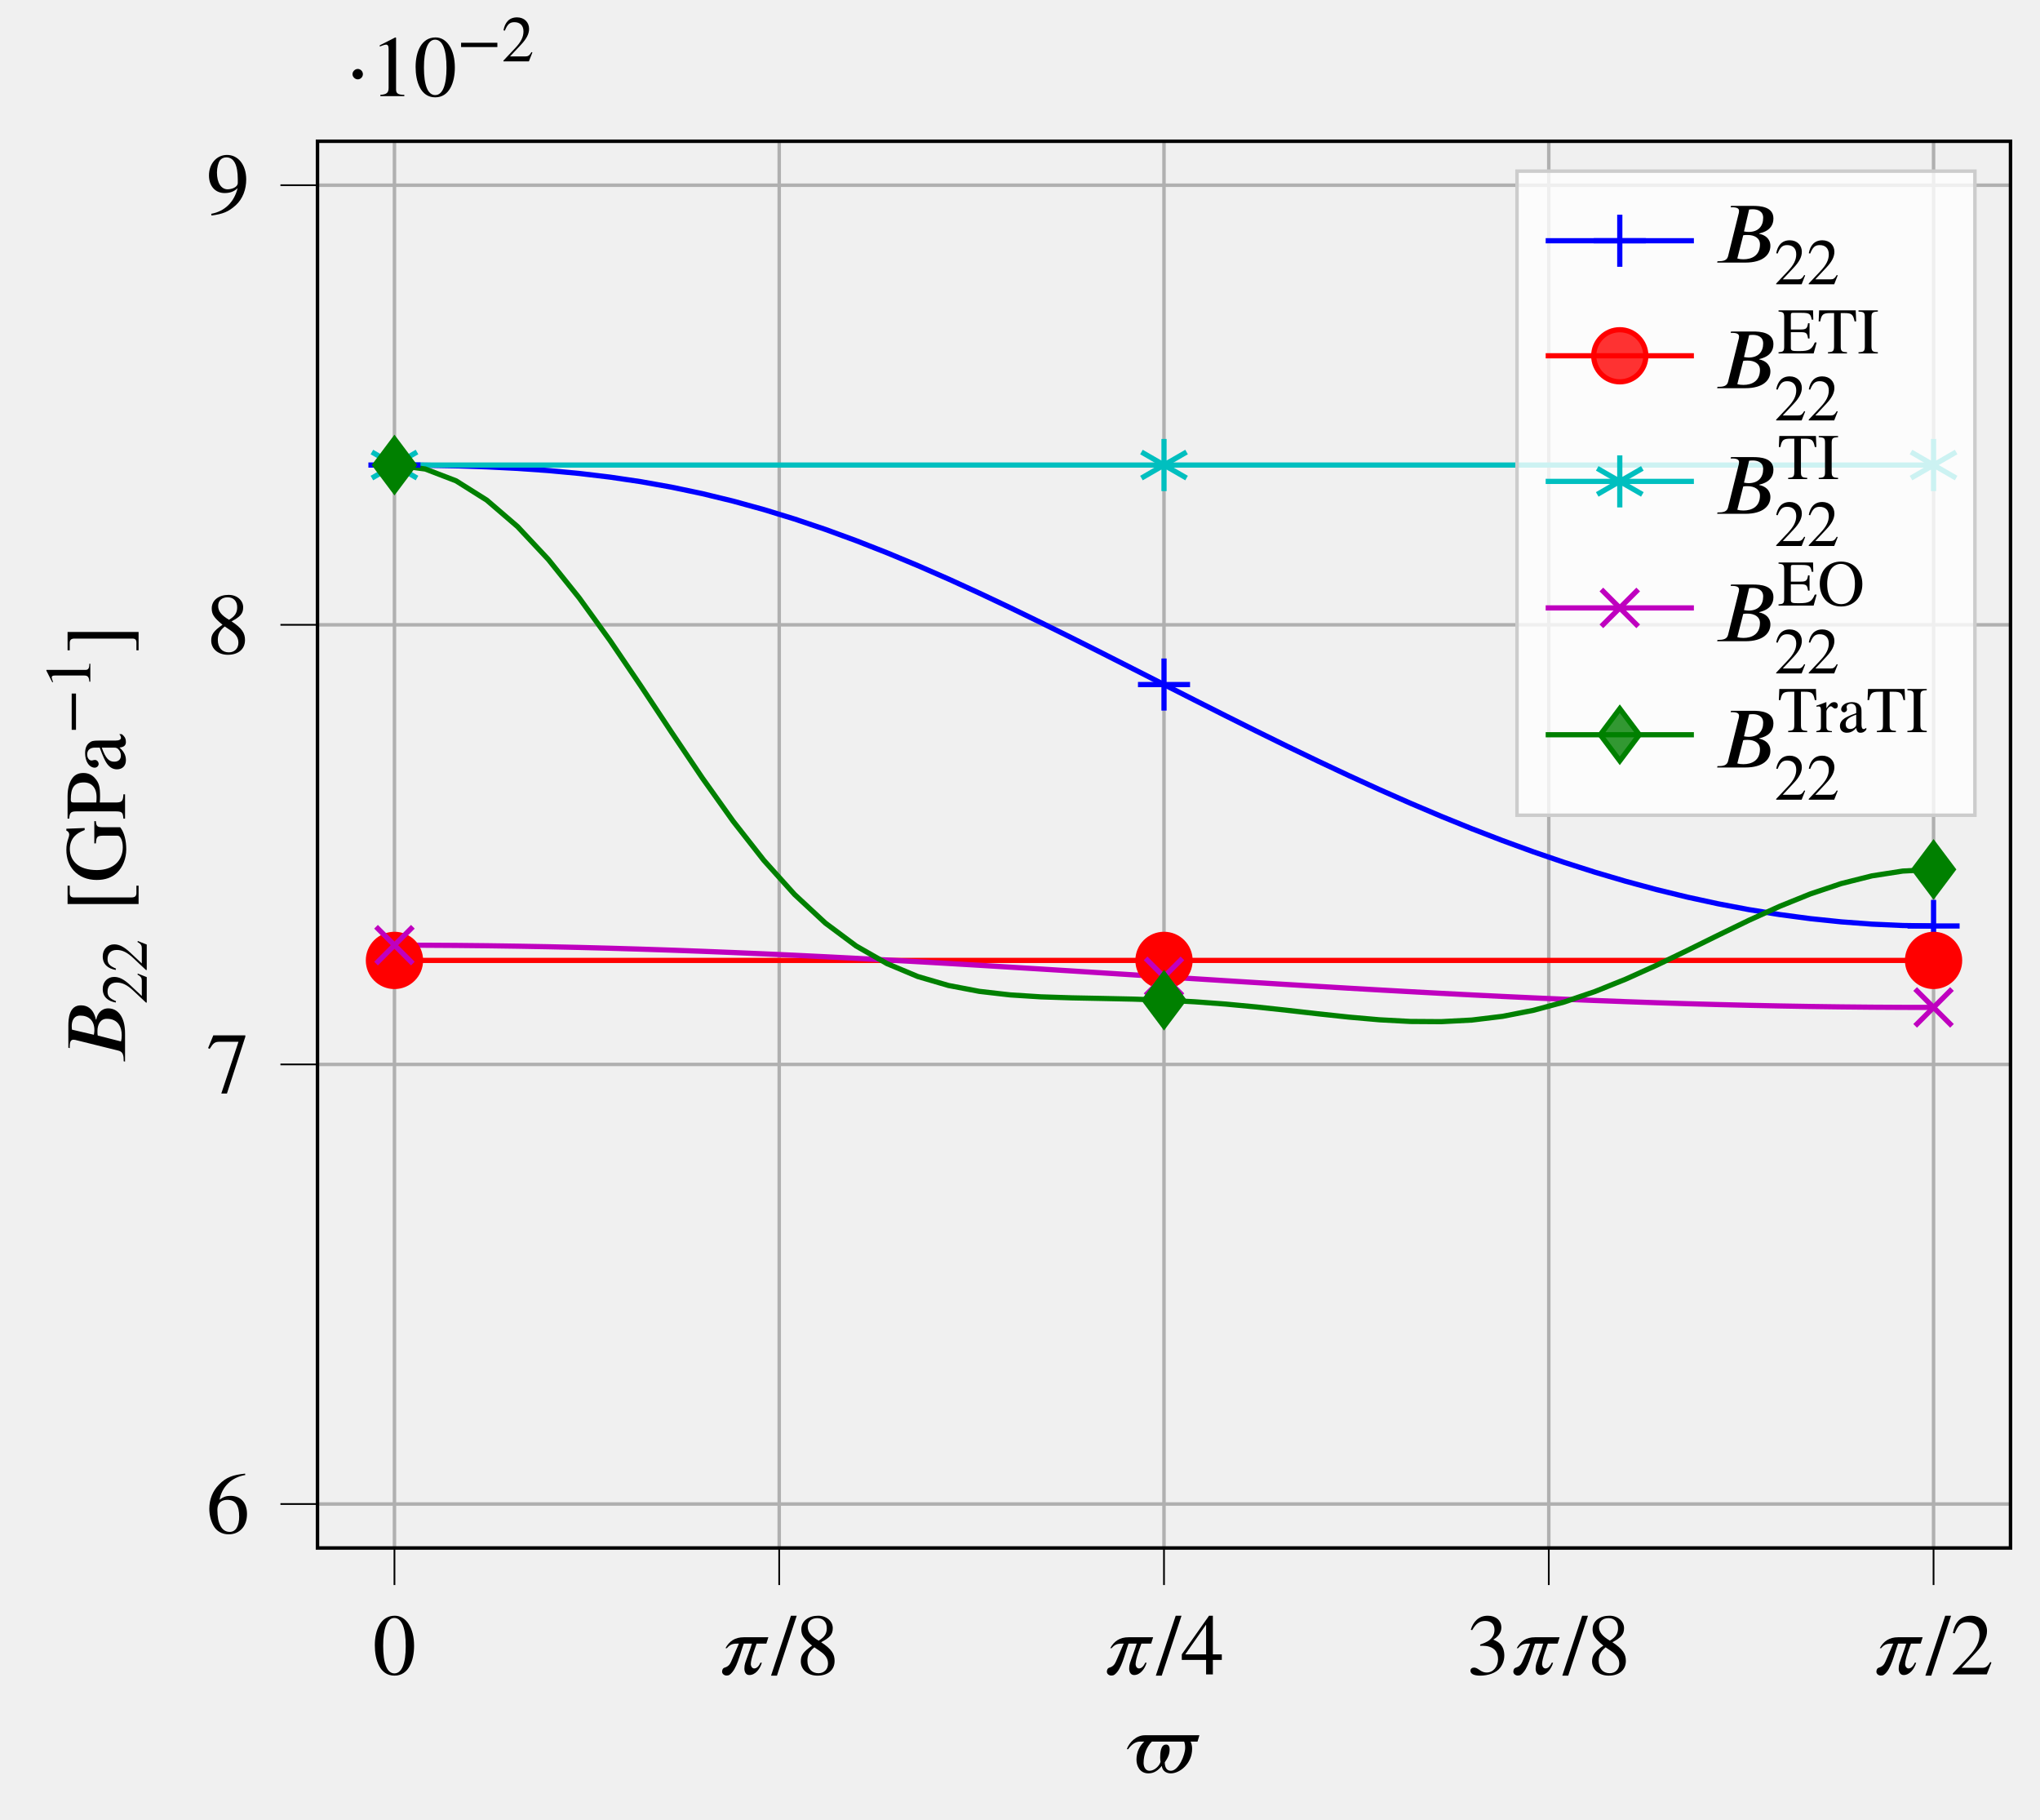
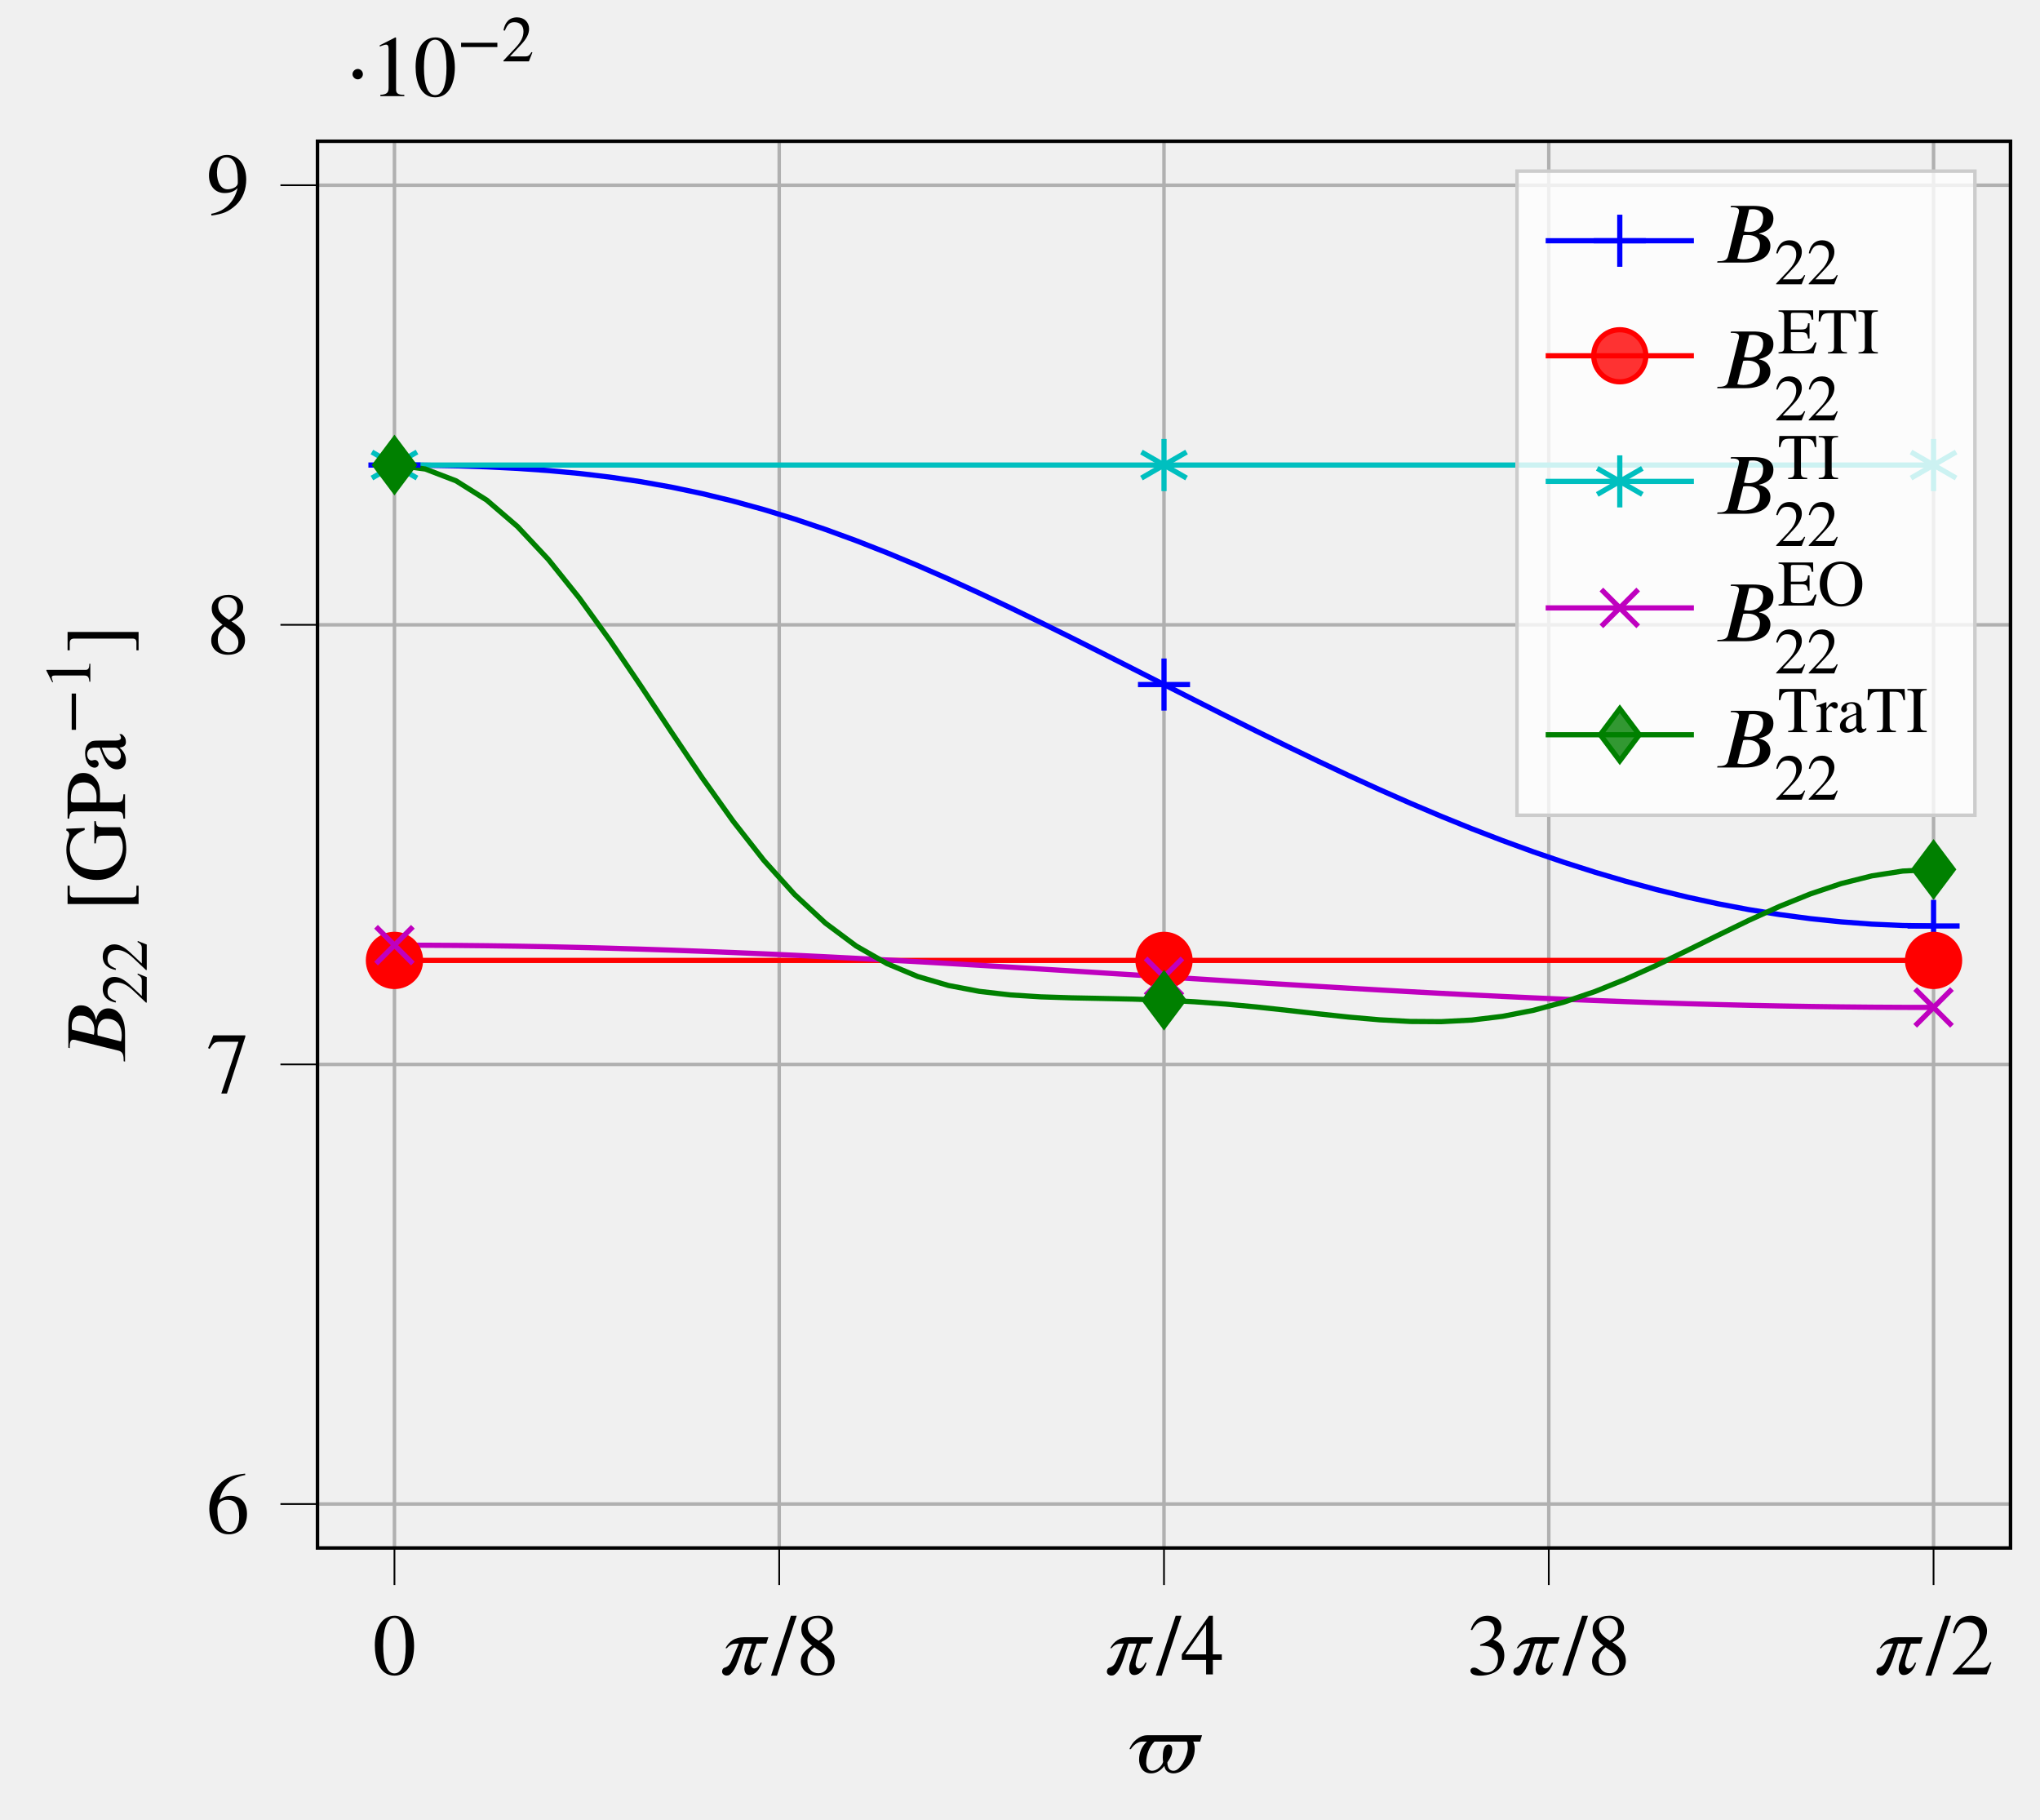
<svg xmlns="http://www.w3.org/2000/svg" xmlns:xlink="http://www.w3.org/1999/xlink" version="1.1" width="234.091" height="208.773" viewBox="0 0 234.091 208.773">
  <defs>
    <path id="font_1_49" d="M.38 .325C.38 .127 .335 .012 .25 .012 .164 .012 .12 .126 .12 .329 .12 .532 .165 .65 .248 .65 .336 .65 .38 .533 .38 .325M.476 .33C.476 .535 .385 .676 .254 .676 .093 .676 .024 .513 .024 .336 .024 .172 .079-.014 .25-.014 .413-.014 .476 .158 .476 .33Z" />
    <path id="font_1_3177" d="M.568 .428H.286C.182 .428 .118 .382 .074 .302H.09C.134 .355 .171 .355 .229 .355L.14 .149C.127 .12 .109 .091 .066 .079 .04 .072 .035 .046 .035 .031 .035 .007 .06-.013 .086-.013 .098-.013 .113-.011 .124-.002 .208 .061 .239 .233 .285 .355H.379C.354 .271 .324 .201 .301 .13 .295 .111 .292 .091 .292 .068 .292 .029 .309-.007 .349-.007 .419-.007 .472 .063 .493 .135H.477C.453 .081 .425 .069 .404 .069 .382 .069 .366 .094 .366 .117 .366 .184 .419 .312 .433 .355H.545L.568 .428Z" />
    <path id="font_1_48" d="M.287 .676H.22L-.009-.014H.059L.287 .676Z" />
    <path id="font_1_57" d="M.271 .272C.339 .226 .369 .186 .369 .124 .369 .059 .324 .014 .259 .014 .183 .014 .132 .066 .132 .158 .132 .223 .153 .264 .212 .312L.271 .272M.355 .533C.355 .471 .329 .429 .261 .389 .173 .441 .136 .487 .136 .549 .136 .611 .179 .648 .246 .648 .314 .648 .355 .602 .355 .533M.445 .155C.445 .235 .413 .289 .29 .371 .389 .424 .424 .458 .424 .533 .424 .611 .355 .676 .256 .676 .145 .676 .062 .616 .062 .52 .062 .455 .083 .417 .186 .332 .079 .257 .056 .218 .056 .149 .056 .055 .135-.014 .248-.014 .368-.014 .445 .052 .445 .155Z" />
    <path id="font_1_53" d="M.292 .231H.052L.292 .574V.231M.473 .167V.231H.37V.676H.326L.012 .231V.167H.292V0H.37V.167H.473Z" />
    <path id="font_1_52" d="M.061 .51C.102 .584 .148 .616 .21 .616 .276 .616 .318 .582 .318 .514 .318 .453 .286 .408 .237 .38 .217 .368 .191 .357 .153 .344V.33C.21 .33 .233 .327 .255 .32 .324 .3 .359 .251 .359 .175 .359 .09 .303 .022 .229 .022 .201 .022 .18 .027 .143 .053 .115 .073 .099 .079 .082 .079 .059 .079 .041 .064 .041 .043 .041 .007 .08-.014 .153-.014 .242-.014 .337 .015 .385 .079 .414 .117 .431 .166 .431 .219 .431 .271 .415 .317 .387 .348 .366 .37 .348 .382 .304 .401 .371 .441 .397 .491 .397 .539 .397 .621 .334 .676 .241 .676 .137 .676 .074 .609 .045 .514L.061 .51Z" />
    <path id="font_1_51" d="M.474 .137 .46 .143C.427 .087 .406 .076 .364 .076H.13L.295 .252C.384 .346 .423 .421 .423 .5 .423 .599 .351 .676 .238 .676 .115 .676 .051 .594 .03 .477L.051 .472C.091 .57 .126 .602 .198 .602 .283 .602 .337 .552 .337 .461 .337 .376 .301 .3 .207 .201L.029 .012V0H.42L.474 .137Z" />
    <path id="font_1_55" d="M.378 .189C.378 .086 .341 .014 .269 .014 .175 .014 .127 .114 .127 .267 .127 .359 .186 .383 .243 .383 .336 .383 .378 .317 .378 .189M.446 .685C.308 .67 .229 .646 .143 .556 .072 .483 .034 .388 .034 .28 .034 .21 .053 .138 .081 .087 .116 .023 .179-.014 .258-.014 .324-.014 .38 .013 .417 .059 .45 .099 .468 .155 .468 .22 .468 .349 .396 .429 .279 .429 .235 .429 .201 .422 .152 .384 .179 .535 .291 .643 .448 .669L.446 .685Z" />
    <path id="font_1_56" d="M.449 .646V.662H.08L.02 .515 .038 .506C.08 .574 .097 .588 .155 .588H.37L.172-.008H.237L.449 .646Z" />
    <path id="font_1_58" d="M.362 .355C.362 .302 .289 .28 .245 .28 .17 .28 .122 .355 .122 .474 .122 .528 .137 .587 .157 .614 .174 .636 .2 .648 .23 .648 .317 .648 .362 .562 .362 .394V.355M.059-.022C.189-.004 .254 .02 .339 .097 .419 .17 .459 .279 .459 .394 .459 .478 .435 .55 .395 .6 .356 .648 .302 .676 .238 .676 .119 .676 .03 .575 .03 .44 .03 .318 .102 .237 .21 .237 .269 .237 .317 .252 .36 .294 .32 .13 .208 .025 .056-.002L.059-.022Z" />
    <path id="font_1_1334" d="M.203 .253C.203 .285 .176 .313 .144 .313 .111 .313 .083 .283 .083 .253 .083 .223 .111 .193 .144 .193 .176 .193 .203 .221 .203 .253Z" />
    <path id="font_1_50" d="M.394 0V.015C.319 .015 .299 .033 .299 .076V.673L.29 .676 .111 .585V.571L.138 .581C.156 .588 .173 .593 .183 .593 .204 .593 .213 .578 .213 .544V.095C.213 .04 .192 .019 .118 .015V0H.394Z" />
    <path id="font_2_1155" d="M.621 .22V.286H.064V.22H.621Z" />
    <path id="font_2_51" d="M.474 .137 .46 .143C.427 .087 .406 .076 .364 .076H.13L.295 .252C.384 .346 .423 .421 .423 .5 .423 .599 .351 .676 .238 .676 .115 .676 .051 .594 .03 .477L.051 .472C.091 .57 .126 .602 .198 .602 .283 .602 .337 .552 .337 .461 .337 .376 .301 .3 .207 .201L.029 .012V0H.42L.474 .137Z" />
    <clipPath id="clip_3">
      <path transform="matrix(1,0,0,-1,36.433,177.6)" d="M0 0H194.274V161.394H0Z" />
    </clipPath>
    <path id="font_1_3193" d="M.69 .355C.698 .336 .702 .314 .702 .284 .702 .198 .625 .019 .537 .019 .484 .019 .467 .066 .467 .116 .503 .168 .523 .21 .523 .265 .523 .302 .506 .321 .483 .321 .419 .321 .414 .225 .414 .172 .414 .158 .416 .136 .418 .121 .405 .075 .349 .019 .291 .019 .246 .019 .223 .063 .223 .109 .223 .209 .26 .298 .319 .355H.69M.866 .428H.237C.14 .428 .057 .346 .03 .268H.046C.079 .317 .127 .355 .181 .355H.231C.174 .301 .141 .232 .141 .147 .141 .078 .177-.011 .279-.011 .345-.011 .392 .025 .433 .075 .437 .024 .478-.011 .537-.011 .641-.011 .782 .102 .782 .272 .782 .306 .776 .332 .764 .355H.844L.866 .428Z" />
    <path id="font_1_2477" d="M.338 .314C.353 .318 .373 .318 .389 .318 .467 .318 .531 .283 .531 .21 .531 .08 .435 .038 .341 .038 .315 .038 .295 .04 .27 .047L.338 .314M.406 .611C.419 .613 .434 .614 .449 .614 .503 .614 .568 .593 .568 .516 .568 .419 .512 .353 .4 .353 .385 .353 .367 .355 .347 .359L.406 .611M.198 .653 .193 .637H.212C.271 .637 .29 .621 .29 .595 .29 .589 .289 .579 .288 .574L.165 .079C.157 .045 .138 .016 .062 .016H.042L.038 0H.362C.569 0 .651 .094 .651 .193 .651 .278 .584 .32 .524 .331L.521 .335C.541 .34 .57 .348 .595 .361 .643 .385 .686 .43 .686 .508 .686 .644 .534 .653 .45 .653H.198Z" />
    <path id="font_1_92" d="M.299-.156V-.131H.216C.183-.131 .164-.117 .164-.077V.589C.164 .625 .182 .637 .216 .637H.299V.662H.088V-.156H.299Z" />
    <path id="font_4_40" d="M.709 .354H.453V.336C.532 .33 .542 .322 .542 .244V.087C.542 .054 .486 .026 .409 .026 .252 .026 .146 .138 .146 .324 .146 .423 .17 .514 .223 .567 .266 .611 .321 .636 .39 .636 .446 .636 .498 .617 .536 .581 .566 .552 .582 .526 .607 .465H.63L.622 .676H.6C.594 .657 .576 .643 .555 .643 .545 .643 .53 .646 .511 .653 .466 .668 .432 .676 .378 .676 .281 .676 .199 .645 .139 .59 .072 .529 .032 .437 .032 .327 .032 .229 .059 .152 .115 .093 .181 .024 .283-.014 .385-.014 .488-.014 .584 .011 .639 .056V.256C.639 .321 .651 .331 .709 .336V.354Z" />
    <path id="font_4_49" d="M.202 .589C.202 .616 .208 .625 .237 .625 .373 .625 .433 .585 .433 .475 .433 .385 .373 .328 .263 .328 .243 .328 .225 .329 .202 .331V.589M.016 .662V.643C.09 .637 .1 .625 .1 .551V.122C.1 .036 .094 .025 .016 .019V0H.296V.019C.215 .023 .202 .036 .202 .112V.291C.229 .289 .245 .288 .271 .288 .378 .288 .427 .297 .485 .349 .522 .382 .542 .427 .542 .48 .542 .53 .525 .571 .492 .599 .447 .637 .375 .662 .275 .662H.016Z" />
    <path id="font_4_66" d="M.287 .127C.287 .098 .281 .084 .252 .064 .235 .053 .214 .048 .194 .048 .155 .048 .125 .072 .125 .125 .125 .156 .135 .18 .159 .202 .184 .225 .225 .246 .287 .268V.127M.442 .066C.425 .052 .415 .047 .399 .047 .381 .047 .368 .067 .368 .113V.304C.368 .365 .364 .386 .34 .415 .316 .444 .278 .46 .222 .46 .177 .46 .135 .448 .107 .43 .072 .408 .056 .376 .056 .35 .056 .323 .078 .304 .099 .304 .125 .304 .145 .326 .145 .345 .145 .366 .139 .369 .139 .387 .139 .414 .169 .436 .209 .436 .254 .436 .287 .408 .287 .346V.292C.174 .25 .137 .231 .107 .211 .068 .185 .037 .146 .037 .094 .037 .028 .08-.01 .142-.01 .185-.01 .234 .003 .287 .063H.288C.293 .01 .315-.01 .352-.01 .386-.01 .412 0 .442 .038V.066Z" />
    <path id="font_2_50" d="M.394 0V.015C.319 .015 .299 .033 .299 .076V.673L.29 .676 .111 .585V.571L.138 .581C.156 .588 .173 .593 .183 .593 .204 .593 .213 .578 .213 .544V.095C.213 .04 .192 .019 .118 .015V0H.394Z" />
    <path id="font_1_94" d="M.245-.156V.662H.034V.637H.118C.156 .637 .169 .618 .169 .583V-.085C.169-.116 .157-.131 .122-.131H.034V-.156H.245Z" />
    <path id="font_4_38" d="M.597 .169H.569C.524 .063 .481 .037 .338 .037H.302C.228 .037 .201 .042 .201 .084V.327H.352C.438 .327 .453 .314 .465 .23H.488V.464H.465C.453 .385 .438 .368 .352 .368H.201V.588C.201 .62 .208 .624 .236 .624H.367C.483 .624 .506 .609 .521 .519H.546L.542 .662H.012V.643C.087 .639 .099 .624 .099 .55V.114C.099 .037 .089 .024 .012 .019V0H.551L.597 .169Z" />
    <path id="font_4_53" d="M.593 .492 .586 .662H.024L.017 .492H.041C.061 .602 .088 .62 .194 .62H.254V.123C.254 .035 .243 .024 .16 .019V0H.452V.019C.37 .023 .356 .035 .356 .111V.62H.415C.521 .62 .547 .602 .569 .492H.593Z" />
    <path id="font_4_42" d="M.315 0V.019C.233 .022 .217 .037 .217 .112V.551C.217 .627 .231 .639 .315 .643V.662H.018V.643C.103 .638 .115 .63 .115 .551V.112C.115 .034 .102 .022 .018 .019V0H.315Z" />
    <path id="font_4_48" d="M.574 .337C.574 .217 .546 .123 .491 .07 .456 .037 .412 .022 .362 .022 .316 .022 .272 .036 .238 .067 .177 .123 .148 .213 .148 .332 .148 .427 .174 .524 .217 .573 .256 .618 .306 .64 .36 .64 .407 .64 .447 .623 .483 .593 .54 .545 .574 .451 .574 .337M.688 .331C.688 .529 .557 .676 .361 .676 .166 .676 .034 .537 .034 .334 .034 .126 .167-.014 .361-.014 .553-.014 .688 .125 .688 .331Z" />
    <path id="font_4_83" d="M.16 .458 .155 .46C.102 .439 .066 .425 .007 .406V.39C.021 .393 .03 .394 .042 .394 .067 .394 .076 .378 .076 .334V.084C.076 .034 .069 .027 .005 .015V0H.245V.015C.177 .018 .16 .033 .16 .09V.315C.16 .347 .202 .397 .23 .397 .236 .397 .245 .392 .256 .382 .272 .367 .283 .362 .296 .362 .32 .362 .335 .379 .335 .407 .335 .44 .314 .46 .28 .46 .238 .46 .21 .438 .16 .366V.458Z" />
  </defs>
  <path transform="matrix(1,0,0,-1,36.433,177.6)" stroke-width=".399" stroke-linecap="butt" stroke-miterlimit="10" stroke-linejoin="miter" fill="none" stroke="#b0b0b0" d="M8.831 0V161.394M52.982 0V161.394M97.136 0V161.394M141.29 0V161.394M185.443 0V161.394" />
  <path transform="matrix(1,0,0,-1,36.433,177.6)" stroke-width=".399" stroke-linecap="butt" stroke-miterlimit="10" stroke-linejoin="miter" fill="none" stroke="#b0b0b0" d="M0 5.044H194.274M0 55.479H194.274M0 105.915H194.274M0 156.35H194.274" />
  <path transform="matrix(1,0,0,-1,36.433,177.6)" stroke-width=".199" stroke-linecap="butt" stroke-miterlimit="10" stroke-linejoin="miter" fill="none" stroke="#000000" d="M8.831-4.252V0M52.982-4.252V0M97.136-4.252V0M141.29-4.252V0M185.443-4.252V0" />
  <path transform="matrix(1,0,0,-1,36.433,177.6)" stroke-width=".199" stroke-linecap="butt" stroke-miterlimit="10" stroke-linejoin="miter" fill="none" stroke="#000000" d="M-4.252 5.044H0M-4.252 55.479H0M-4.252 105.915H0M-4.252 156.35H0" />
  <path transform="matrix(1,0,0,-1,36.433,177.6)" stroke-width=".399" stroke-linecap="butt" stroke-miterlimit="10" stroke-linejoin="miter" fill="none" stroke="#000000" d="M0 0V161.394H194.274V0H0Z" />
  <use data-text="0" xlink:href="#font_1_49" transform="matrix(9.96264,0,0,-9.96264,42.773,192.107)" />
  <use data-text="𝜋" xlink:href="#font_1_3177" transform="matrix(9.96264,0,0,-9.96264,82.51,192.107)" />
  <use data-text="/" xlink:href="#font_1_48" transform="matrix(9.96264,0,0,-9.96264,88.56728,192.107)" />
  <use data-text="8" xlink:href="#font_1_57" transform="matrix(9.96264,0,0,-9.96264,91.33689,192.107)" />
  <use data-text="𝜋" xlink:href="#font_1_3177" transform="matrix(9.96264,0,0,-9.96264,126.664,192.107)" />
  <use data-text="/" xlink:href="#font_1_48" transform="matrix(9.96264,0,0,-9.96264,132.7213,192.107)" />
  <use data-text="4" xlink:href="#font_1_53" transform="matrix(9.96264,0,0,-9.96264,135.4909,192.107)" />
  <use data-text="3" xlink:href="#font_1_52" transform="matrix(9.96264,0,0,-9.96264,168.326,192.107)" />
  <use data-text="𝜋" xlink:href="#font_1_3177" transform="matrix(9.96264,0,0,-9.96264,173.3073,192.107)" />
  <use data-text="/" xlink:href="#font_1_48" transform="matrix(9.96264,0,0,-9.96264,179.3646,192.107)" />
  <use data-text="8" xlink:href="#font_1_57" transform="matrix(9.96264,0,0,-9.96264,182.1342,192.107)" />
  <use data-text="𝜋" xlink:href="#font_1_3177" transform="matrix(9.96264,0,0,-9.96264,214.969,192.107)" />
  <use data-text="/" xlink:href="#font_1_48" transform="matrix(9.96264,0,0,-9.96264,221.0263,192.107)" />
  <use data-text="2" xlink:href="#font_1_51" transform="matrix(9.96264,0,0,-9.96264,223.7959,192.107)" />
  <use data-text="6" xlink:href="#font_1_55" transform="matrix(9.96264,0,0,-9.96264,23.68,175.894)" />
  <use data-text="7" xlink:href="#font_1_56" transform="matrix(9.96264,0,0,-9.96264,23.68,125.38)" />
  <use data-text="8" xlink:href="#font_1_57" transform="matrix(9.96264,0,0,-9.96264,23.68,74.98401)" />
  <use data-text="9" xlink:href="#font_1_58" transform="matrix(9.96264,0,0,-9.96264,23.68,24.51001)" />
  <use data-text="⋅" xlink:href="#font_1_1334" transform="matrix(9.96264,0,0,-9.96264,39.621,11.028)" />
  <use data-text="1" xlink:href="#font_1_50" transform="matrix(9.96264,0,0,-9.96264,42.47031,11.028)" />
  <use data-text="0" xlink:href="#font_1_49" transform="matrix(9.96264,0,0,-9.96264,47.45164,11.028)" />
  <use data-text="−" xlink:href="#font_2_1155" transform="matrix(7.47198,0,0,-7.47198,52.433,7.042999)" />
  <use data-text="2" xlink:href="#font_2_51" transform="matrix(7.47198,0,0,-7.47198,57.5513,7.042999)" />
  <g clip-path="url(#clip_3)">
    <path transform="matrix(1,0,0,-1,36.433,177.6)" stroke-width=".598" stroke-linecap="butt" stroke-miterlimit="10" stroke-linejoin="miter" fill="none" stroke="#0000ff" d="M8.831 124.245 12.363 124.224 15.895 124.156 19.427 124.038 22.96 123.86 26.492 123.612 30.024 123.283 33.557 122.862 37.089 122.339 40.621 121.709 44.153 120.966 47.686 120.108 51.218 119.136 54.75 118.052 58.283 116.86 61.815 115.568 65.347 114.182 68.879 112.712 72.412 111.166 75.944 109.553 79.476 107.886 83.008 106.172 86.541 104.423 90.073 102.649 93.605 100.858 97.138 99.061 100.67 97.267 104.202 95.484 107.734 93.721 111.267 91.984 114.799 90.283 118.331 88.622 121.864 87.01 125.396 85.452 128.928 83.954 132.46 82.521 135.993 81.158 139.525 79.869 143.057 78.659 146.589 77.531 150.122 76.489 153.654 75.536 157.186 74.675 160.719 73.909 164.251 73.24 167.783 72.671 171.315 72.202 174.848 71.836 178.38 71.573 181.912 71.416 185.444 71.363" />
    <path transform="matrix(1,0,0,-1,36.433,177.6)" stroke-width=".598" stroke-linecap="butt" stroke-miterlimit="10" stroke-linejoin="miter" fill="none" stroke="#ff0000" d="M8.831 67.411H12.363 15.895 19.427 22.96 26.492 30.024 33.557 37.089 40.621 44.153 47.686 51.218 54.75 58.283 61.815 65.347 68.879 72.412 75.944 79.476 83.008 86.541 90.073 93.605 97.138 100.67 104.202 107.734 111.267 114.799 118.331 121.864 125.396 128.928 132.46 135.993 139.525 143.057 146.589 150.122 153.654 157.186 160.719 164.251 167.783 171.315 174.848 178.38 181.912 185.444" />
    <path transform="matrix(1,0,0,-1,36.433,177.6)" stroke-width=".598" stroke-linecap="butt" stroke-miterlimit="10" stroke-linejoin="miter" fill="none" stroke="#00bfbf" d="M8.831 124.245H12.363 15.895 19.427 22.96 26.492 30.024 33.557 37.089 40.621 44.153 47.686 51.218 54.75 58.283 61.815 65.347 68.879 72.412 75.944 79.476 83.008 86.541 90.073 93.605 97.138 100.67 104.202 107.734 111.267 114.799 118.331 121.864 125.396 128.928 132.46 135.993 139.525 143.057 146.589 150.122 153.654 157.186 160.719 164.251 167.783 171.315 174.848 178.38 181.912 185.444" />
    <path transform="matrix(1,0,0,-1,36.433,177.6)" stroke-width=".598" stroke-linecap="butt" stroke-miterlimit="10" stroke-linejoin="miter" fill="none" stroke="#bf00bf" d="M8.831 69.16 12.363 69.153 15.895 69.131 19.427 69.095 22.96 69.044 26.492 68.98 30.024 68.902 33.557 68.81 37.089 68.705 40.621 68.588 44.153 68.458 47.686 68.317 51.218 68.165 54.75 68.003 58.283 67.831 61.815 67.65 65.347 67.461 68.879 67.265 72.412 67.062 75.944 66.854 79.476 66.64 83.008 66.423 86.541 66.203 90.073 65.98 93.605 65.756 97.138 65.532 100.67 65.308 104.202 65.085 107.734 64.865 111.267 64.647 114.799 64.434 118.331 64.225 121.864 64.022 125.396 63.825 128.928 63.635 132.46 63.453 135.993 63.279 139.525 63.114 143.057 62.959 146.589 62.814 150.122 62.68 153.654 62.557 157.186 62.446 160.719 62.347 164.251 62.261 167.783 62.187 171.315 62.126 174.848 62.079 178.38 62.045 181.912 62.025 185.444 62.018" />
    <path transform="matrix(1,0,0,-1,36.433,177.6)" stroke-width=".598" stroke-linecap="butt" stroke-miterlimit="10" stroke-linejoin="miter" fill="none" stroke="#008000" d="M8.831 124.245 12.363 123.791 15.895 122.438 19.427 120.216 22.96 117.181 26.492 113.41 30.024 109.012 33.557 104.127 37.089 98.923 40.621 93.596 44.153 88.353 47.686 83.395 51.218 78.894 54.75 74.972 58.283 71.694 61.815 69.065 65.347 67.046 68.879 65.565 72.412 64.534 75.944 63.861 79.476 63.455 83.008 63.231 86.541 63.117 90.073 63.047 93.605 62.971 97.138 62.852 100.67 62.665 104.202 62.403 107.734 62.071 111.267 61.689 114.799 61.288 118.331 60.909 121.864 60.599 125.396 60.408 128.928 60.384 132.46 60.569 135.993 60.997 139.525 61.686 143.057 62.639 146.589 63.842 150.122 65.263 153.654 66.854 157.186 68.556 160.719 70.299 164.251 72.011 167.783 73.616 171.315 75.043 174.848 76.227 178.38 77.114 181.912 77.663 185.444 77.849" />
  </g>
  <path transform="matrix(1,0,0,-1,36.433,177.6)" stroke-width=".598" stroke-linecap="butt" stroke-miterlimit="10" stroke-linejoin="miter" fill="none" stroke="#0000ff" d="M5.842 124.245H11.82M8.831 127.234V121.257" />
  <path transform="matrix(1,0,0,-1,36.433,177.6)" stroke-width=".598" stroke-linecap="butt" stroke-miterlimit="10" stroke-linejoin="miter" fill="none" stroke="#0000ff" d="M94.149 99.061H100.126M97.138 102.05V96.073" />
  <path transform="matrix(1,0,0,-1,36.433,177.6)" stroke-width=".598" stroke-linecap="butt" stroke-miterlimit="10" stroke-linejoin="miter" fill="none" stroke="#0000ff" d="M182.456 71.363H188.433M185.444 74.352V68.374" />
  <path transform="matrix(1,0,0,-1,36.433,177.6)" stroke-width=".598" stroke-linecap="butt" stroke-miterlimit="10" stroke-linejoin="miter" fill="none" stroke="#0000ff" d="" />
  <path transform="matrix(1,0,0,-1,36.433,177.6)" d="M11.82 67.411C11.82 69.062 10.481 70.4 8.831 70.4 7.18 70.4 5.842 69.062 5.842 67.411 5.842 65.76 7.18 64.422 8.831 64.422 10.481 64.422 11.82 65.76 11.82 67.411ZM8.831 67.411" fill="#ff0000" />
  <path transform="matrix(1,0,0,-1,36.433,177.6)" stroke-width=".598" stroke-linecap="butt" stroke-miterlimit="10" stroke-linejoin="miter" fill="none" stroke="#ff0000" d="M11.82 67.411C11.82 69.062 10.481 70.4 8.831 70.4 7.18 70.4 5.842 69.062 5.842 67.411 5.842 65.76 7.18 64.422 8.831 64.422 10.481 64.422 11.82 65.76 11.82 67.411ZM8.831 67.411" />
  <path transform="matrix(1,0,0,-1,36.433,177.6)" d="M100.126 67.411C100.126 69.062 98.788 70.4 97.138 70.4 95.487 70.4 94.149 69.062 94.149 67.411 94.149 65.76 95.487 64.422 97.138 64.422 98.788 64.422 100.126 65.76 100.126 67.411ZM97.138 67.411" fill="#ff0000" />
  <path transform="matrix(1,0,0,-1,36.433,177.6)" stroke-width=".598" stroke-linecap="butt" stroke-miterlimit="10" stroke-linejoin="miter" fill="none" stroke="#ff0000" d="M100.126 67.411C100.126 69.062 98.788 70.4 97.138 70.4 95.487 70.4 94.149 69.062 94.149 67.411 94.149 65.76 95.487 64.422 97.138 64.422 98.788 64.422 100.126 65.76 100.126 67.411ZM97.138 67.411" />
  <path transform="matrix(1,0,0,-1,36.433,177.6)" d="M188.433 67.411C188.433 69.062 187.095 70.4 185.444 70.4 183.794 70.4 182.456 69.062 182.456 67.411 182.456 65.76 183.794 64.422 185.444 64.422 187.095 64.422 188.433 65.76 188.433 67.411ZM185.444 67.411" fill="#ff0000" />
  <path transform="matrix(1,0,0,-1,36.433,177.6)" stroke-width=".598" stroke-linecap="butt" stroke-miterlimit="10" stroke-linejoin="miter" fill="none" stroke="#ff0000" d="M188.433 67.411C188.433 69.062 187.095 70.4 185.444 70.4 183.794 70.4 182.456 69.062 182.456 67.411 182.456 65.76 183.794 64.422 185.444 64.422 187.095 64.422 188.433 65.76 188.433 67.411ZM185.444 67.411" />
  <path transform="matrix(1,0,0,-1,36.433,177.6)" stroke-width=".598" stroke-linecap="butt" stroke-miterlimit="10" stroke-linejoin="miter" fill="none" stroke="#ff0000" d="" />
  <path transform="matrix(1,0,0,-1,36.433,177.6)" stroke-width=".598" stroke-linecap="butt" stroke-miterlimit="10" stroke-linejoin="miter" fill="none" stroke="#00bfbf" d="M8.831 121.257V127.234M11.419 125.74 6.242 122.751M11.419 122.751 6.242 125.74" />
  <path transform="matrix(1,0,0,-1,36.433,177.6)" stroke-width=".598" stroke-linecap="butt" stroke-miterlimit="10" stroke-linejoin="miter" fill="none" stroke="#00bfbf" d="M97.138 121.257V127.234M99.726 125.74 94.549 122.751M99.726 122.751 94.549 125.74" />
  <path transform="matrix(1,0,0,-1,36.433,177.6)" stroke-width=".598" stroke-linecap="butt" stroke-miterlimit="10" stroke-linejoin="miter" fill="none" stroke="#00bfbf" d="M185.444 121.257V127.234M188.033 125.74 182.856 122.751M188.033 122.751 182.856 125.74" />
  <path transform="matrix(1,0,0,-1,36.433,177.6)" stroke-width=".598" stroke-linecap="butt" stroke-miterlimit="10" stroke-linejoin="miter" fill="none" stroke="#00bfbf" d="" />
  <path transform="matrix(1,0,0,-1,36.433,177.6)" stroke-width=".598" stroke-linecap="butt" stroke-miterlimit="10" stroke-linejoin="miter" fill="none" stroke="#bf00bf" d="M6.717 67.047 10.944 71.274M6.717 71.274 10.944 67.047" />
  <path transform="matrix(1,0,0,-1,36.433,177.6)" stroke-width=".598" stroke-linecap="butt" stroke-miterlimit="10" stroke-linejoin="miter" fill="none" stroke="#bf00bf" d="M95.024 63.418 99.251 67.645M95.024 67.645 99.251 63.418" />
  <path transform="matrix(1,0,0,-1,36.433,177.6)" stroke-width=".598" stroke-linecap="butt" stroke-miterlimit="10" stroke-linejoin="miter" fill="none" stroke="#bf00bf" d="M183.331 59.904 187.558 64.131M183.331 64.131 187.558 59.904" />
  <path transform="matrix(1,0,0,-1,36.433,177.6)" stroke-width=".598" stroke-linecap="butt" stroke-miterlimit="10" stroke-linejoin="miter" fill="none" stroke="#bf00bf" d="" />
  <path transform="matrix(1,0,0,-1,36.433,177.6)" d="M8.831 127.234 11.072 124.245 8.831 121.257 6.589 124.245Z" fill="#008000" />
  <path transform="matrix(1,0,0,-1,36.433,177.6)" stroke-width=".598" stroke-linecap="butt" stroke-miterlimit="10" stroke-linejoin="miter" fill="none" stroke="#008000" d="M8.831 127.234 11.072 124.245 8.831 121.257 6.589 124.245Z" />
  <path transform="matrix(1,0,0,-1,36.433,177.6)" d="M97.138 65.84 99.379 62.852 97.138 59.863 94.896 62.852Z" fill="#008000" />
  <path transform="matrix(1,0,0,-1,36.433,177.6)" stroke-width=".598" stroke-linecap="butt" stroke-miterlimit="10" stroke-linejoin="miter" fill="none" stroke="#008000" d="M97.138 65.84 99.379 62.852 97.138 59.863 94.896 62.852Z" />
  <path transform="matrix(1,0,0,-1,36.433,177.6)" d="M185.444 80.838 187.686 77.849 185.444 74.861 183.203 77.849Z" fill="#008000" />
  <path transform="matrix(1,0,0,-1,36.433,177.6)" stroke-width=".598" stroke-linecap="butt" stroke-miterlimit="10" stroke-linejoin="miter" fill="none" stroke="#008000" d="M185.444 80.838 187.686 77.849 185.444 74.861 183.203 77.849Z" />
  <path transform="matrix(1,0,0,-1,36.433,177.6)" stroke-width=".598" stroke-linecap="butt" stroke-miterlimit="10" stroke-linejoin="miter" fill="none" stroke="#008000" d="" />
-   <use data-text="𝜛" xlink:href="#font_1_3193" transform="matrix(9.96264,0,0,-9.96264,129.006,203.35)" />
+   <use data-text="𝜛" xlink:href="#font_1_3193" transform="matrix(9.96264,0,0,-9.96264,129.305,203.35)" />
  <use data-text="𝐵" xlink:href="#font_1_2477" transform="matrix(0,-9.96264,-9.96264,-0,14.349,122.177)" />
  <use data-text="2" xlink:href="#font_2_51" transform="matrix(0,-7.47198,-7.47198,-0,16.84,115.243)" />
  <use data-text="2" xlink:href="#font_2_51" transform="matrix(0,-7.47198,-7.47198,-0,16.84,111.507)" />
  <use data-text="[" xlink:href="#font_1_92" transform="matrix(0,-9.96264,-9.96264,-0,14.349,104.595)" />
  <use data-text="G" xlink:href="#font_4_40" transform="matrix(0,-9.96264,-9.96264,-0,14.349,101.277)" />
  <use data-text="P" xlink:href="#font_4_49" transform="matrix(0,-9.96264,-9.96264,-0,14.349,94.08397)" />
  <use data-text="a" xlink:href="#font_4_66" transform="matrix(0,-9.96264,-9.96264,-0,14.349,88.63441)" />
  <use data-text="−" xlink:href="#font_2_1155" transform="matrix(0,-7.47198,-7.47198,-0,10.364,84.211)" />
  <use data-text="1" xlink:href="#font_2_50" transform="matrix(0,-7.47198,-7.47198,-0,10.364,79.0927)" />
  <use data-text="]" xlink:href="#font_1_94" transform="matrix(0,-9.96264,-9.96264,-0,14.349,74.94901)" />
  <path transform="matrix(1,0,0,-1,36.433,177.6)" d="M137.648 84.068H190.189V157.966H137.648Z" fill="#ffffff" fill-opacity=".8" />
  <path transform="matrix(1,0,0,-1,36.433,177.6)" stroke-width=".399" stroke-linecap="butt" stroke-miterlimit="10" stroke-linejoin="miter" fill="none" stroke="#cccccc" d="M137.648 84.068H190.189V157.966H137.648Z" />
  <path transform="matrix(1,0,0,-1,177.367,27.62101)" stroke-width=".598" stroke-linecap="butt" stroke-miterlimit="10" stroke-linejoin="miter" fill="none" stroke="#0000ff" d="M0 0H8.504 17.008" />
  <path transform="matrix(1,0,0,-1,177.367,27.62101)" stroke-width=".598" stroke-linecap="butt" stroke-miterlimit="10" stroke-linejoin="miter" fill="none" stroke="#0000ff" d="M5.515 0H11.493M8.504 2.989V-2.989" />
  <use data-text="𝐵" xlink:href="#font_1_2477" transform="matrix(9.96264,0,0,-9.96264,196.667,30.12702)" />
  <use data-text="2" xlink:href="#font_2_51" transform="matrix(7.47198,0,0,-7.47198,203.601,32.61801)" />
  <use data-text="2" xlink:href="#font_2_51" transform="matrix(7.47198,0,0,-7.47198,207.337,32.61801)" />
  <path transform="matrix(1,0,0,-1,177.367,40.81901)" stroke-width=".598" stroke-linecap="butt" stroke-miterlimit="10" stroke-linejoin="miter" fill="none" stroke="#ff0000" d="M0 0H8.504 17.008" />
  <path transform="matrix(1,0,0,-1,177.367,40.81901)" d="M11.493 0C11.493 1.651 10.155 2.989 8.504 2.989 6.853 2.989 5.515 1.651 5.515 0 5.515-1.651 6.853-2.989 8.504-2.989 10.155-2.989 11.493-1.651 11.493 0ZM8.504 0" fill="#ff0000" fill-opacity=".8" />
  <path transform="matrix(1,0,0,-1,177.367,40.81901)" stroke-width=".598" stroke-linecap="butt" stroke-miterlimit="10" stroke-linejoin="miter" fill="none" stroke="#ff0000" d="M11.493 0C11.493 1.651 10.155 2.989 8.504 2.989 6.853 2.989 5.515 1.651 5.515 0 5.515-1.651 6.853-2.989 8.504-2.989 10.155-2.989 11.493-1.651 11.493 0ZM8.504 0" />
  <use data-text="𝐵" xlink:href="#font_1_2477" transform="matrix(9.96264,0,0,-9.96264,196.667,44.53801)" />
  <use data-text="E" xlink:href="#font_4_38" transform="matrix(7.47198,0,0,-7.47198,203.999,40.55301)" />
  <use data-text="T" xlink:href="#font_4_53" transform="matrix(7.47198,0,0,-7.47198,208.5644,40.55301)" />
  <use data-text="I" xlink:href="#font_4_42" transform="matrix(7.47198,0,0,-7.47198,213.1298,40.55301)" />
  <use data-text="2" xlink:href="#font_2_51" transform="matrix(7.47198,0,0,-7.47198,203.601,48.23401)" />
  <use data-text="2" xlink:href="#font_2_51" transform="matrix(7.47198,0,0,-7.47198,207.337,48.23401)" />
  <path transform="matrix(1,0,0,-1,177.367,55.23001)" stroke-width=".598" stroke-linecap="butt" stroke-miterlimit="10" stroke-linejoin="miter" fill="none" stroke="#00bfbf" d="M0 0H8.504 17.008" />
  <path transform="matrix(1,0,0,-1,177.367,55.23001)" stroke-width=".598" stroke-linecap="butt" stroke-miterlimit="10" stroke-linejoin="miter" fill="none" stroke="#00bfbf" d="M8.504-2.989V2.989M11.093 1.494 5.916-1.494M11.093-1.494 5.916 1.494" />
  <use data-text="𝐵" xlink:href="#font_1_2477" transform="matrix(9.96264,0,0,-9.96264,196.667,58.94901)" />
  <use data-text="T" xlink:href="#font_4_53" transform="matrix(7.47198,0,0,-7.47198,203.999,54.96401)" />
  <use data-text="I" xlink:href="#font_4_42" transform="matrix(7.47198,0,0,-7.47198,208.5644,54.96401)" />
  <use data-text="2" xlink:href="#font_2_51" transform="matrix(7.47198,0,0,-7.47198,203.601,62.64501)" />
  <use data-text="2" xlink:href="#font_2_51" transform="matrix(7.47198,0,0,-7.47198,207.337,62.64501)" />
  <path transform="matrix(1,0,0,-1,177.367,69.74601)" stroke-width=".598" stroke-linecap="butt" stroke-miterlimit="10" stroke-linejoin="miter" fill="none" stroke="#bf00bf" d="M0 0H8.504 17.008" />
  <path transform="matrix(1,0,0,-1,177.367,69.74601)" stroke-width=".598" stroke-linecap="butt" stroke-miterlimit="10" stroke-linejoin="miter" fill="none" stroke="#bf00bf" d="M6.391-2.113 10.618 2.113M6.391 2.113 10.618-2.113" />
  <use data-text="𝐵" xlink:href="#font_1_2477" transform="matrix(9.96264,0,0,-9.96264,196.667,73.56902)" />
  <use data-text="E" xlink:href="#font_4_38" transform="matrix(7.47198,0,0,-7.47198,203.999,69.47901)" />
  <use data-text="O" xlink:href="#font_4_48" transform="matrix(7.47198,0,0,-7.47198,208.5644,69.47901)" />
  <use data-text="2" xlink:href="#font_2_51" transform="matrix(7.47198,0,0,-7.47198,203.601,77.26502)" />
  <use data-text="2" xlink:href="#font_2_51" transform="matrix(7.47198,0,0,-7.47198,207.337,77.26502)" />
  <path transform="matrix(1,0,0,-1,177.367,84.29801)" stroke-width=".598" stroke-linecap="butt" stroke-miterlimit="10" stroke-linejoin="miter" fill="none" stroke="#008000" d="M0 0H8.504 17.008" />
  <path transform="matrix(1,0,0,-1,177.367,84.29801)" d="M8.504 2.989 10.746 0 8.504-2.989 6.263 0Z" fill="#008000" fill-opacity=".8" />
  <path transform="matrix(1,0,0,-1,177.367,84.29801)" stroke-width=".598" stroke-linecap="butt" stroke-miterlimit="10" stroke-linejoin="miter" fill="none" stroke="#008000" d="M8.504 2.989 10.746 0 8.504-2.989 6.263 0Z" />
  <use data-text="𝐵" xlink:href="#font_1_2477" transform="matrix(9.96264,0,0,-9.96264,196.667,88.05401)" />
  <use data-text="T" xlink:href="#font_4_53" transform="matrix(7.47198,0,0,-7.47198,203.999,83.99501)" />
  <use data-text="r" xlink:href="#font_4_83" transform="matrix(7.47198,0,0,-7.47198,208.385,83.99501)" />
  <use data-text="a" xlink:href="#font_4_66" transform="matrix(7.47198,0,0,-7.47198,210.8583,83.99501)" />
  <use data-text="T" xlink:href="#font_4_53" transform="matrix(7.47198,0,0,-7.47198,214.1758,83.99501)" />
  <use data-text="I" xlink:href="#font_4_42" transform="matrix(7.47198,0,0,-7.47198,218.7412,83.99501)" />
  <use data-text="2" xlink:href="#font_2_51" transform="matrix(7.47198,0,0,-7.47198,203.601,91.75101)" />
  <use data-text="2" xlink:href="#font_2_51" transform="matrix(7.47198,0,0,-7.47198,207.337,91.75101)" />
</svg>
